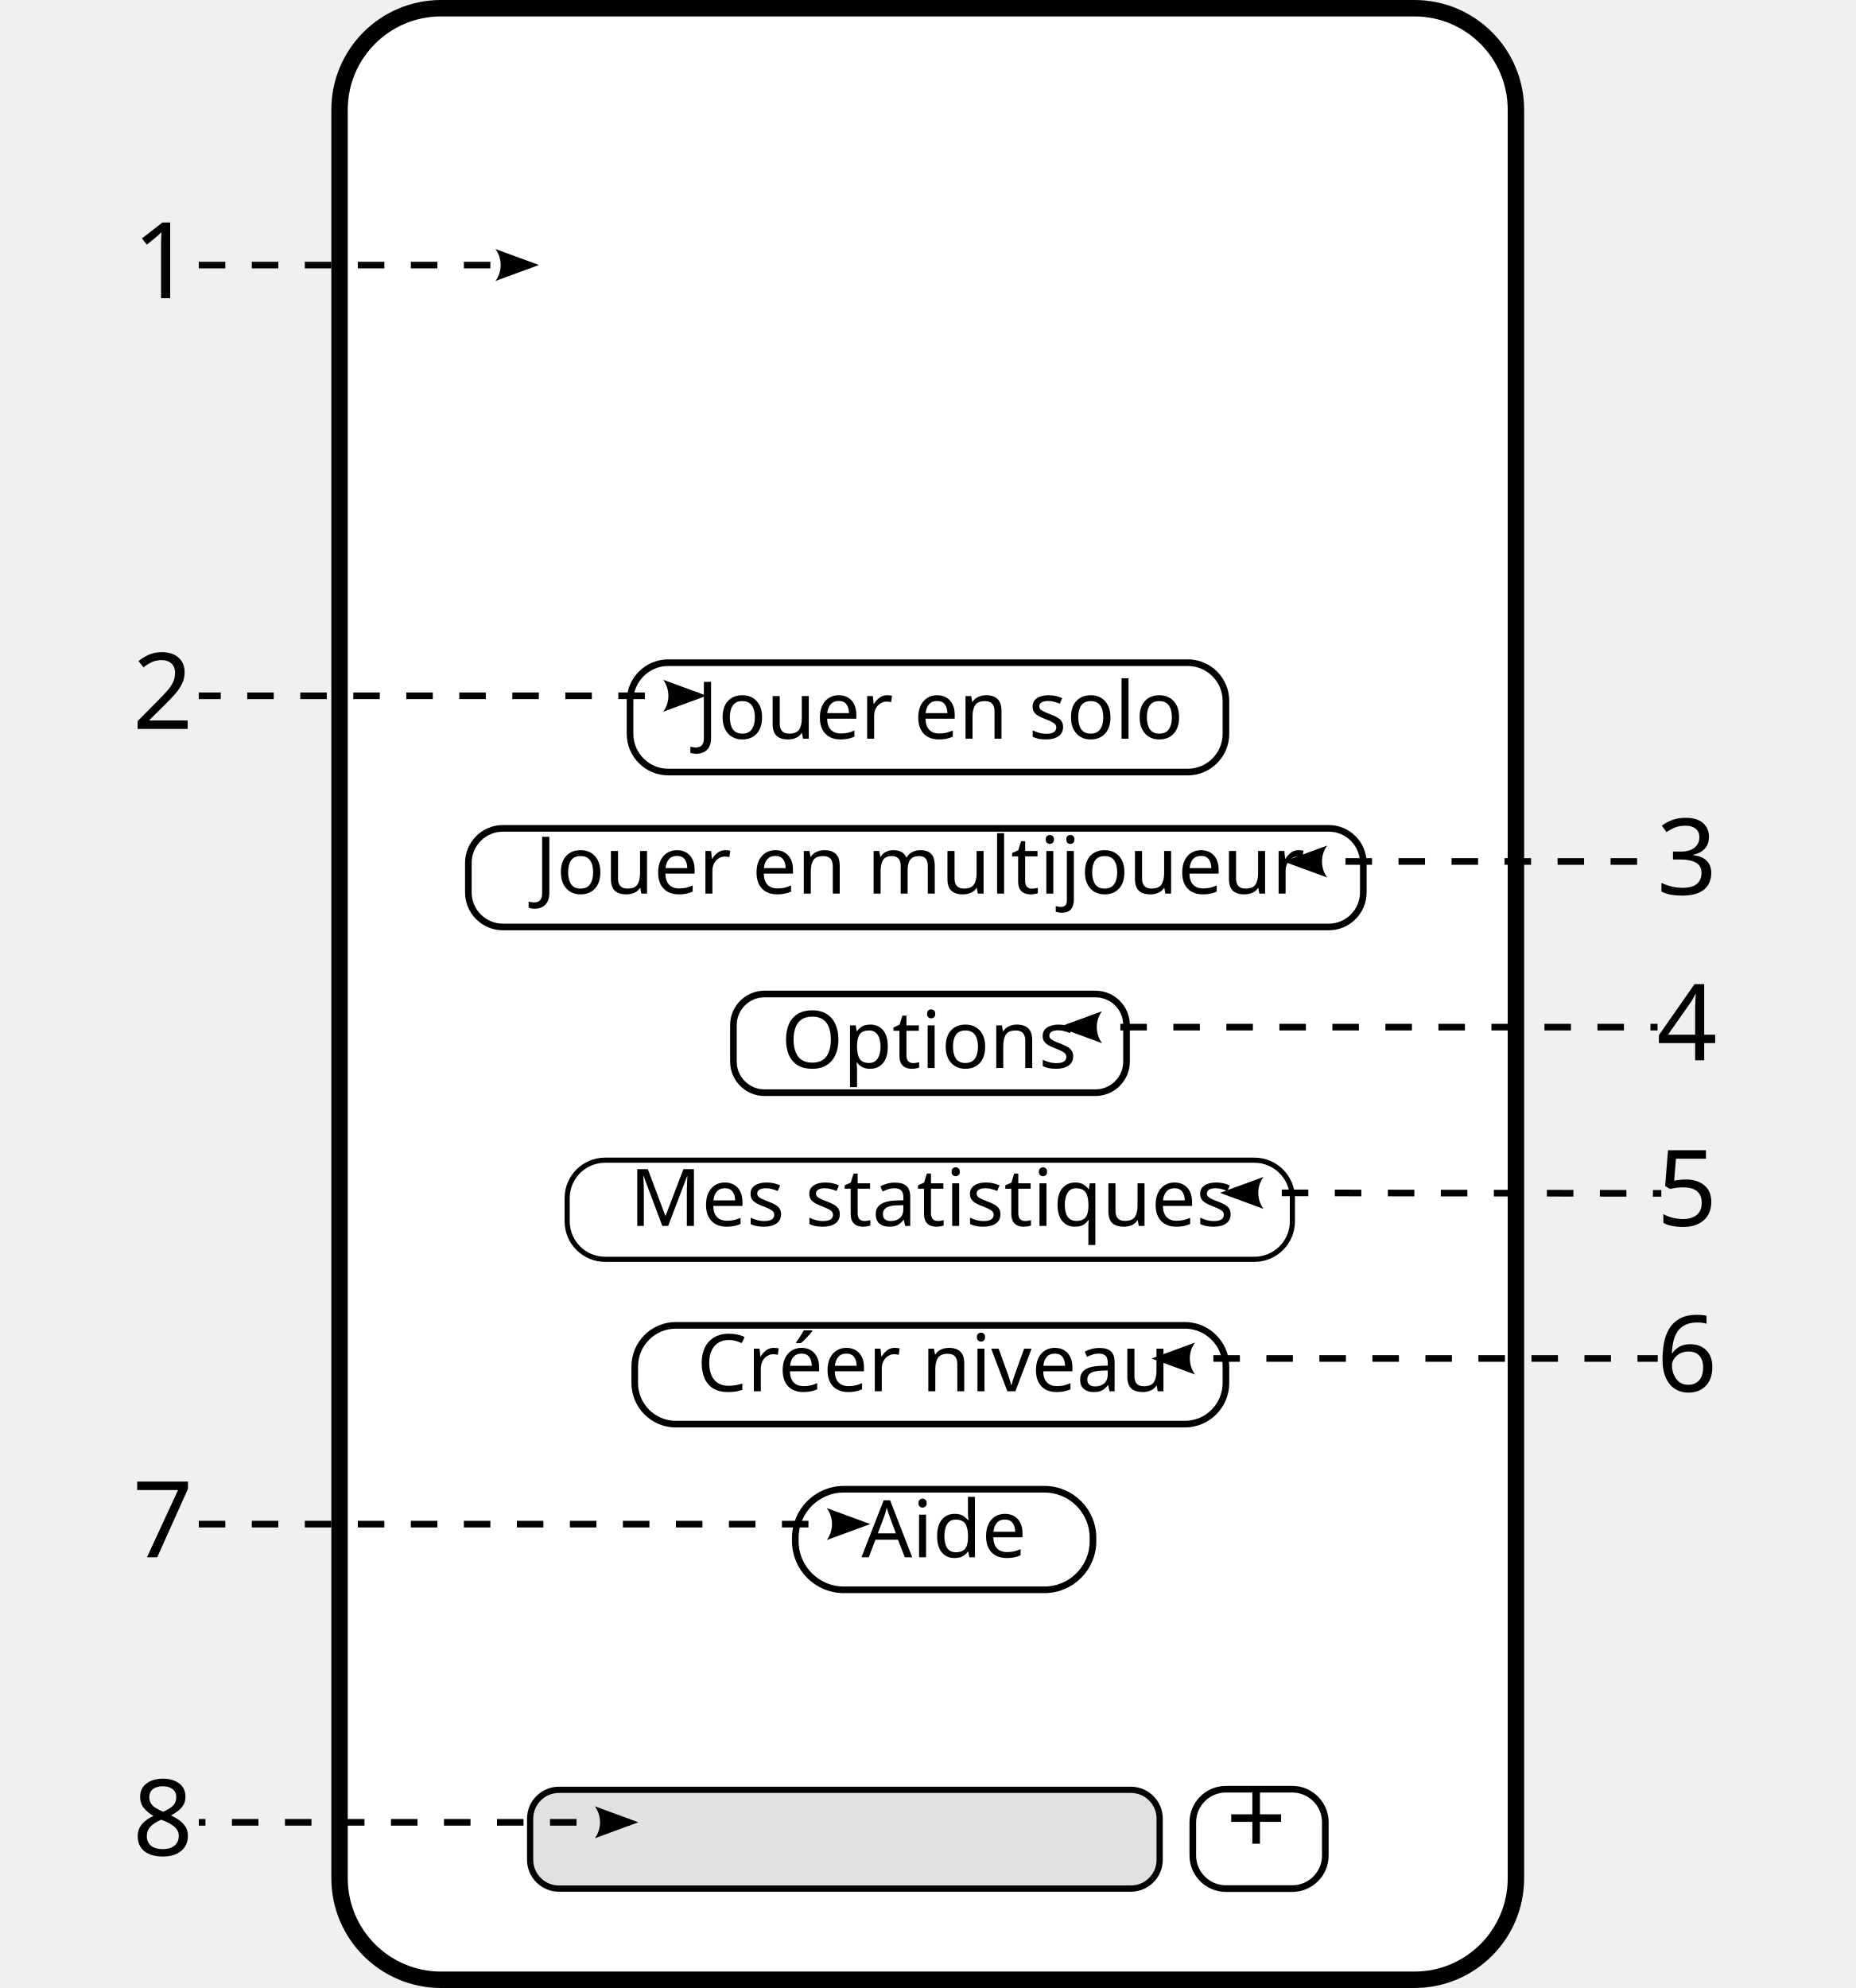
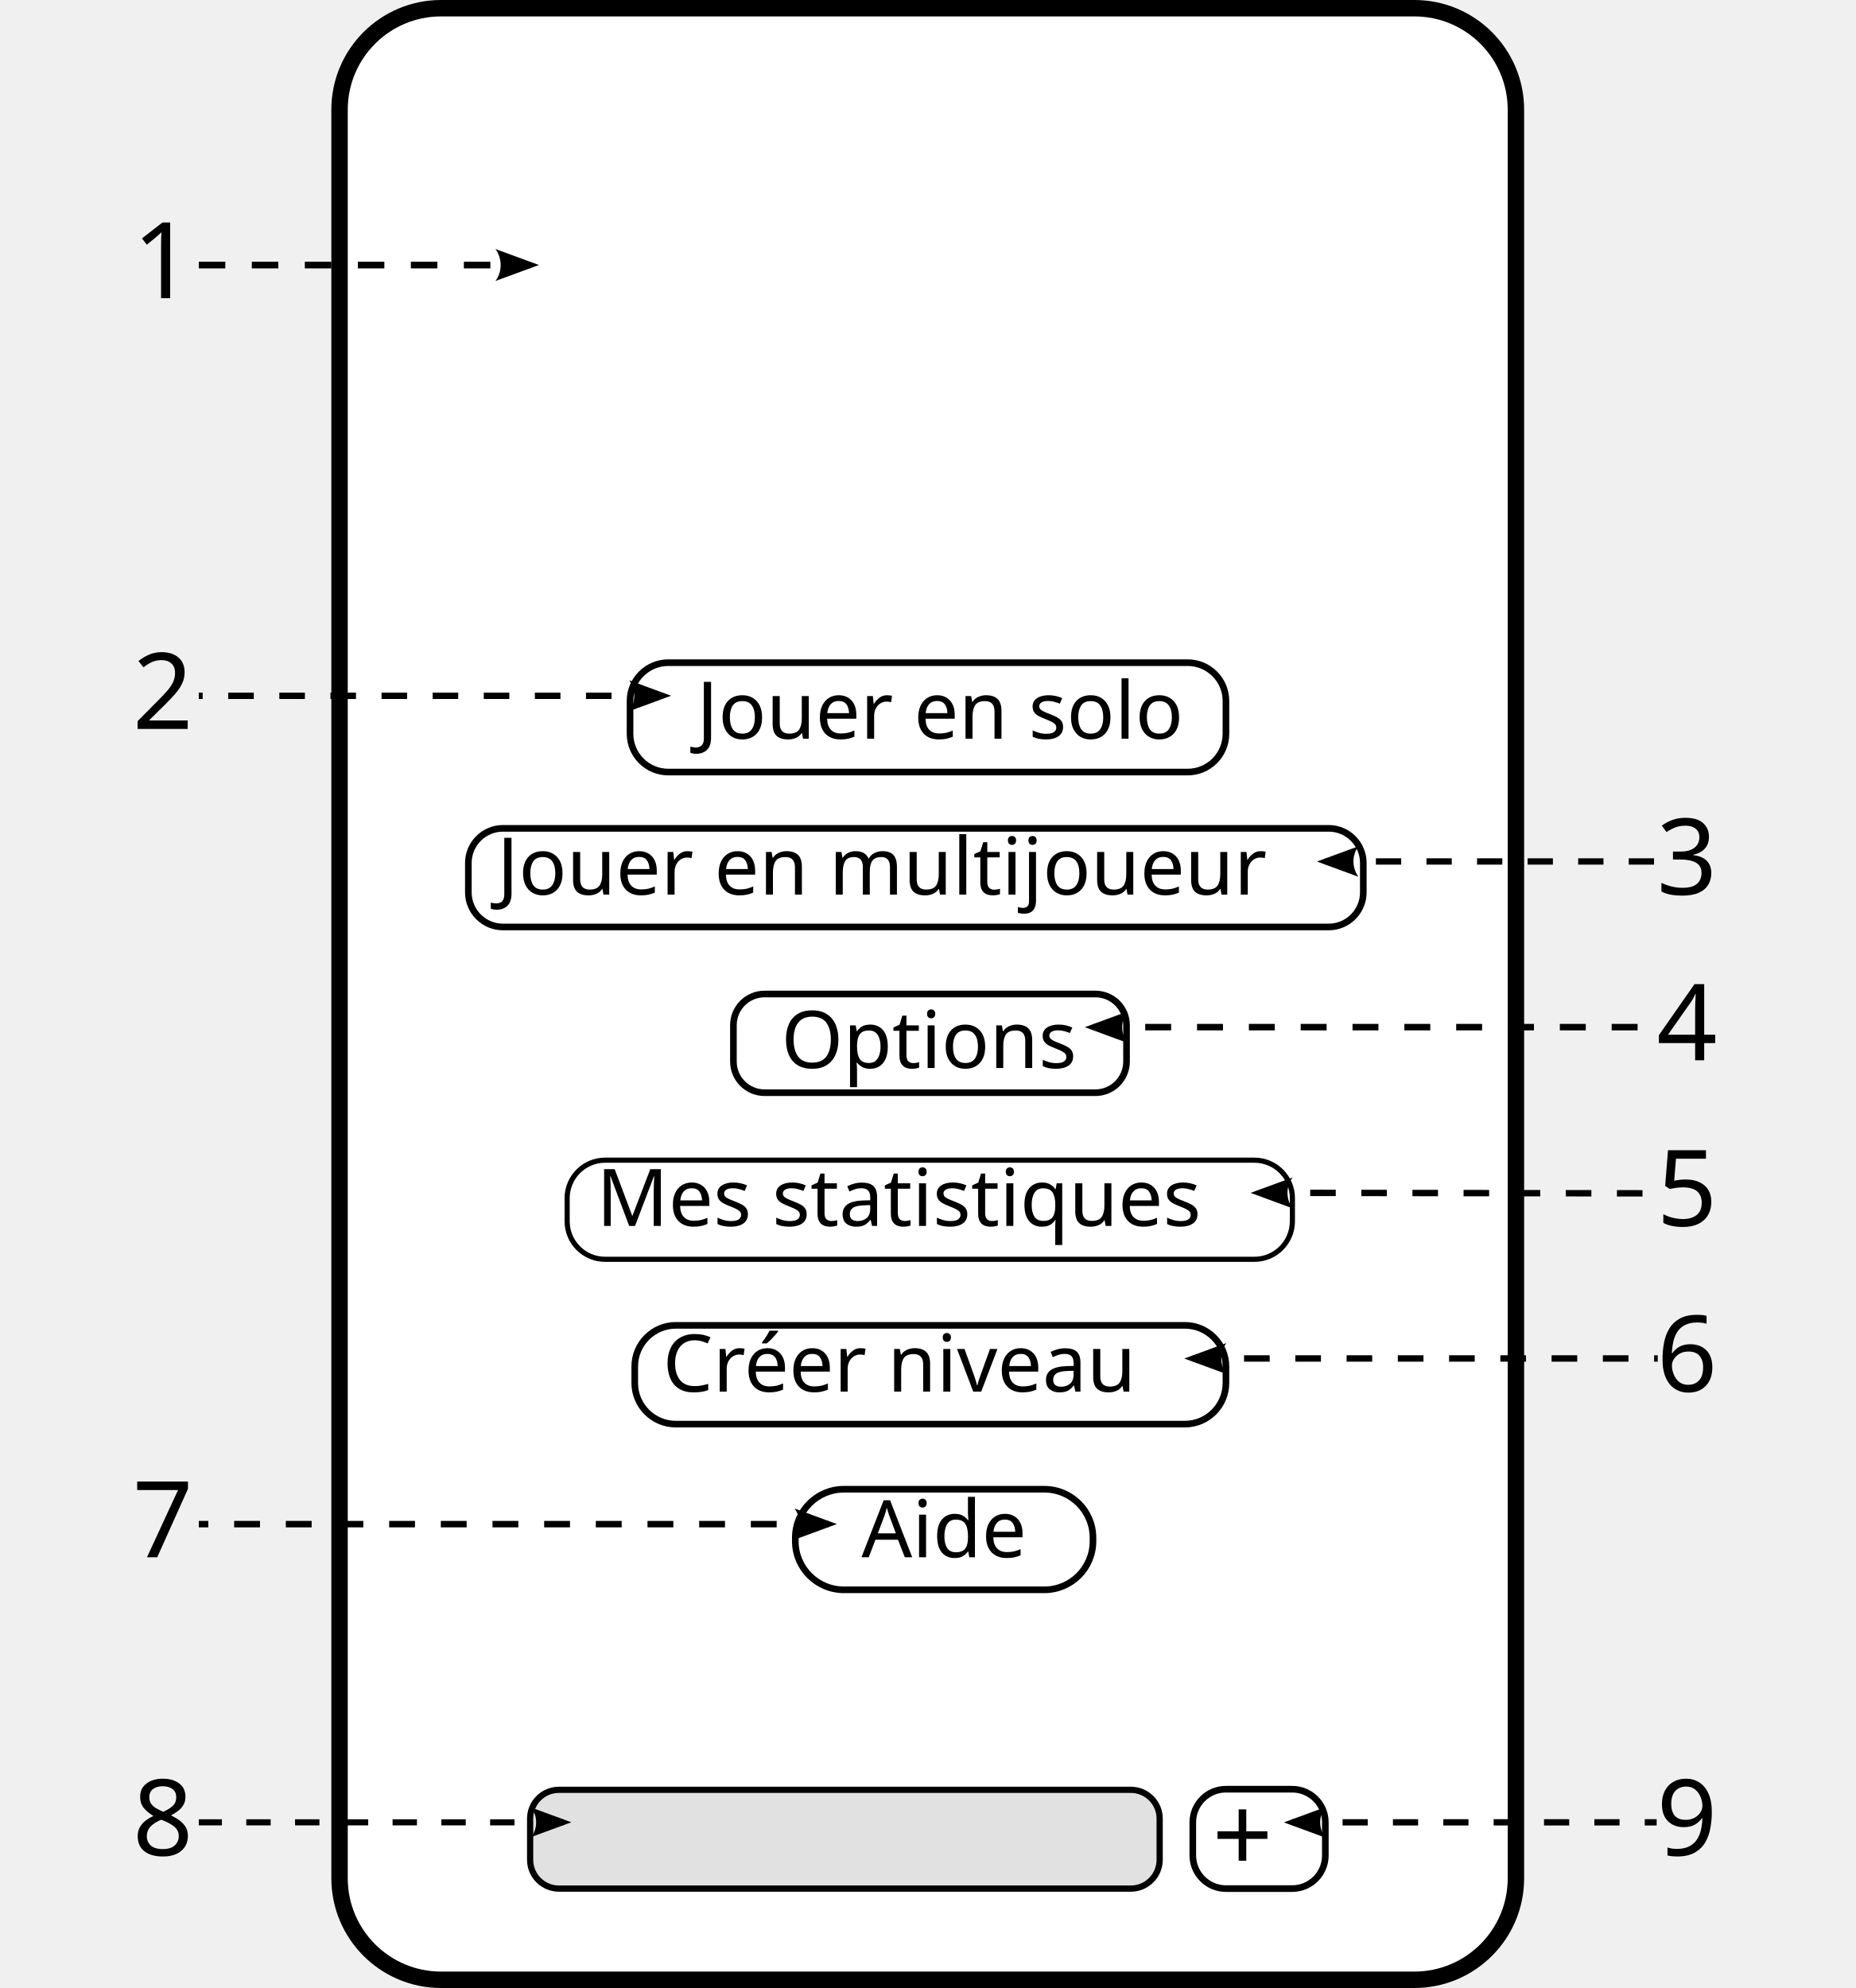
<svg xmlns="http://www.w3.org/2000/svg" version="1.0" width="560" height="600" id="svg2">
  <defs id="defs4">
-     <marker orient="auto" refY="0.0" refX="0.0" id="Arrow2Mend" style="overflow:visible;">
-       <path id="path5368" style="font-size:12.0;fill-rule:evenodd;stroke-width:0.625;stroke-linejoin:round;" d="M 8.719,4.034 L -2.207,0.016 L 8.719,-4.002 C 6.973,-1.63 6.983,1.616 8.719,4.034 z " transform="scale(0.6) rotate(180) translate(0,0)" />
+     <marker refX="0" refY="0" orient="auto" id="Arrow2Mend" style="overflow:visible">
+       <path d="M 8.719,4.034 -2.207,0.016 8.719,-4.002 c -1.745,2.372 -1.735,5.617 -6e-7,8.035 z" transform="scale(-0.6,-0.6)" id="path5368" style="font-size:12px;fill-rule:evenodd;stroke-width:0.625;stroke-linejoin:round" />
    </marker>
    <marker refX="0" refY="0" orient="auto" id="Arrow1Lstart" style="overflow:visible">
-       <path d="M 0,0 L 5,-5 L -12.5,0 L 5,5 L 0,0 z" transform="matrix(0.8,0,0,0.8,10,0)" id="path3852" style="fill-rule:evenodd;stroke:#000000;stroke-width:1pt;marker-start:none" />
+       <path d="M 0,0 5,-5 -12.5,0 5,5 0,0 z" transform="matrix(0.8,0,0,0.8,10,0)" id="path3852" style="fill-rule:evenodd;stroke:#000000;stroke-width:1pt;marker-start:none" />
    </marker>
    <marker refX="0" refY="0" orient="auto" id="Arrow2Mstart" style="overflow:visible">
-       <path d="M 8.719,4.034 L -2.207,0.016 L 8.719,-4.002 C 6.973,-1.63 6.983,1.616 8.719,4.034 L 8.719,4.034 z" transform="scale(0.6,0.6)" id="path3903" style="font-size:12px;fill-rule:evenodd;stroke-width:0.625;stroke-linejoin:round" />
+       <path d="M 8.719,4.034 -2.207,0.016 8.719,-4.002 c -1.745,2.372 -1.735,5.617 -6e-7,8.035 l 0,0 z" transform="scale(0.6,0.6)" id="path3903" style="font-size:12px;fill-rule:evenodd;stroke-width:0.625;stroke-linejoin:round" />
    </marker>
    <marker refX="0" refY="0" orient="auto" id="Arrow2Mstart-8" style="overflow:visible">
-       <path d="M 8.719,4.034 L -2.207,0.016 L 8.719,-4.002 C 6.973,-1.63 6.983,1.616 8.719,4.034 L 8.719,4.034 z" transform="scale(0.6,0.6)" id="path3903-0" style="font-size:12px;fill-rule:evenodd;stroke-width:0.625;stroke-linejoin:round" />
+       <path d="M 8.719,4.034 -2.207,0.016 8.719,-4.002 c -1.745,2.372 -1.735,5.617 -6e-7,8.035 l 0,0 z" transform="scale(0.6,0.6)" id="path3903-0" style="font-size:12px;fill-rule:evenodd;stroke-width:0.625;stroke-linejoin:round" />
    </marker>
  </defs>
-   <g id="layer1" transform="translate(74.85614,-12.01666)">
-     <rect width="355.044" height="595.044" ry="30.646" x="27.622" y="14.494" id="rect2385" style="fill:#ffffff;fill-opacity:1;fill-rule:evenodd;stroke:#000000;stroke-width:4.956;stroke-linecap:butt;stroke-linejoin:miter;stroke-miterlimit:4;stroke-dasharray:none;stroke-opacity:1" />
+   <g transform="translate(74.85614,-12.01666)" id="layer1">
+     <rect width="355.044" height="595.044" ry="30.646" x="27.622" y="14.494" id="rect2385" style="fill:#ffffff;fill-opacity:1;fill-rule:evenodd;stroke:#000000;stroke-width:4.956;stroke-linecap:butt;stroke-linejoin:miter;stroke-miterlimit:4;stroke-opacity:1;stroke-dasharray:none" />
    <text x="120" y="358.076" id="text3842" xml:space="preserve" style="font-size:40px;font-style:normal;font-variant:normal;font-weight:normal;font-stretch:normal;fill:#000000;fill-opacity:1;stroke:none;font-family:Sans;-inkscape-font-specification:Sans">
      <tspan x="120" y="358.076" id="tspan3844" />
    </text>
-     <rect width="179.849" height="33.019" ry="11.553" x="115.295" y="212.017" id="rect2408" style="fill:#ffffff;fill-opacity:1;fill-rule:evenodd;stroke:#000000;stroke-width:2;stroke-linecap:butt;stroke-linejoin:miter;stroke-miterlimit:4;stroke-dasharray:none;stroke-opacity:1" />
+     <rect width="179.849" height="33.019" ry="11.553" x="115.295" y="212.017" id="rect2408" style="fill:#ffffff;fill-opacity:1;fill-rule:evenodd;stroke:#000000;stroke-width:2;stroke-linecap:butt;stroke-linejoin:miter;stroke-miterlimit:4;stroke-opacity:1;stroke-dasharray:none" />
    <text x="135.375" y="234.955" id="text3846" xml:space="preserve" style="font-size:32px;font-style:normal;font-variant:normal;font-weight:normal;font-stretch:normal;fill:#000000;fill-opacity:1;stroke:none;font-family:Utopia;-inkscape-font-specification:Utopia">
      <tspan x="135.375" y="234.955" id="tspan3848" style="font-size:24px">Jouer en solo</tspan>
    </text>
-     <rect width="270.109" height="29.775" ry="10.457" x="66.496" y="262.017" id="rect3188" style="fill:#ffffff;fill-opacity:1;fill-rule:evenodd;stroke:#000000;stroke-width:2;stroke-linecap:butt;stroke-linejoin:miter;stroke-miterlimit:4;stroke-dasharray:none;stroke-opacity:1" />
-     <text x="86.561" y="281.716" id="text3850" xml:space="preserve" style="font-size:28.653px;font-style:normal;font-variant:normal;font-weight:normal;font-stretch:normal;fill:#000000;fill-opacity:1;stroke:none;font-family:Utopia;-inkscape-font-specification:Utopia">
-       <tspan x="86.561" y="281.716" id="tspan3852" style="font-size:24px">Jouer en multijoueur</tspan>
+     <rect width="270.109" height="29.775" ry="10.457" x="66.496" y="262.017" id="rect3188" style="fill:#ffffff;fill-opacity:1;fill-rule:evenodd;stroke:#000000;stroke-width:2;stroke-linecap:butt;stroke-linejoin:miter;stroke-miterlimit:4;stroke-opacity:1;stroke-dasharray:none" />
+     <text x="75.144" y="282.017" id="text3850" xml:space="preserve" style="font-size:28.653px;font-style:normal;font-variant:normal;font-weight:normal;font-stretch:normal;fill:#000000;fill-opacity:1;stroke:none;font-family:Utopia;-inkscape-font-specification:Utopia">
+       <tspan x="75.144" y="282.017" id="tspan3852" style="font-size:24px">Jouer en multijoueur</tspan>
    </text>
-     <rect width="118.648" height="29.789" ry="9.4" x="146.496" y="312.017" id="rect3190" style="fill:#ffffff;fill-opacity:1;fill-rule:evenodd;stroke:#000000;stroke-width:2;stroke-linecap:butt;stroke-linejoin:miter;stroke-miterlimit:4;stroke-dasharray:none;stroke-opacity:1" />
+     <rect width="118.648" height="29.789" ry="9.4" x="146.496" y="312.017" id="rect3190" style="fill:#ffffff;fill-opacity:1;fill-rule:evenodd;stroke:#000000;stroke-width:2;stroke-linecap:butt;stroke-linejoin:miter;stroke-miterlimit:4;stroke-opacity:1;stroke-dasharray:none" />
    <text x="160.901" y="334.356" id="text3854" xml:space="preserve" style="font-size:32px;font-style:normal;font-variant:normal;font-weight:normal;font-stretch:normal;fill:#000000;fill-opacity:1;stroke:none;font-family:Utopia;-inkscape-font-specification:Utopia">
      <tspan x="160.901" y="334.356" id="tspan3856" style="font-size:24px">Options</tspan>
    </text>
-     <rect width="218.887" height="29.918" ry="11.466" x="96.314" y="362.171" id="rect3192" style="fill:#ffffff;fill-opacity:1;fill-rule:evenodd;stroke:#000000;stroke-width:1.548;stroke-linecap:butt;stroke-linejoin:miter;stroke-miterlimit:4;stroke-dasharray:none;stroke-opacity:1" />
-     <text x="115.144" y="382.017" id="text3858" xml:space="preserve" style="font-size:30.217px;font-style:normal;font-variant:normal;font-weight:normal;font-stretch:normal;fill:#000000;fill-opacity:1;stroke:none;font-family:Utopia;-inkscape-font-specification:Utopia">
-       <tspan x="115.144" y="382.017" id="tspan3860" style="font-size:24px">Mes statistiques</tspan>
+     <rect width="218.887" height="29.918" ry="11.466" x="96.314" y="362.171" id="rect3192" style="fill:#ffffff;fill-opacity:1;fill-rule:evenodd;stroke:#000000;stroke-width:1.548;stroke-linecap:butt;stroke-linejoin:miter;stroke-miterlimit:4;stroke-opacity:1;stroke-dasharray:none" />
+     <text x="105.144" y="382.017" id="text3858" xml:space="preserve" style="font-size:30.217px;font-style:normal;font-variant:normal;font-weight:normal;font-stretch:normal;fill:#000000;fill-opacity:1;stroke:none;font-family:Utopia;-inkscape-font-specification:Utopia">
+       <tspan x="105.144" y="382.017" id="tspan3860" style="font-size:24px">Mes statistiques</tspan>
    </text>
-     <rect width="178.428" height="29.823" ry="12.42" x="116.715" y="412.017" id="rect3194" style="fill:#ffffff;fill-opacity:1;fill-rule:evenodd;stroke:#000000;stroke-width:2;stroke-linecap:butt;stroke-linejoin:miter;stroke-miterlimit:4;stroke-dasharray:none;stroke-opacity:1" />
-     <text x="135.45" y="431.922" id="text3862" xml:space="preserve" style="font-size:32px;font-style:normal;font-variant:normal;font-weight:normal;font-stretch:normal;fill:#000000;fill-opacity:1;stroke:none;font-family:Utopia;-inkscape-font-specification:Utopia">
-       <tspan x="135.45" y="431.922" id="tspan3864" style="font-size:24px">Créer niveau</tspan>
+     <rect width="178.428" height="29.823" ry="12.42" x="116.715" y="412.017" id="rect3194" style="fill:#ffffff;fill-opacity:1;fill-rule:evenodd;stroke:#000000;stroke-width:2;stroke-linecap:butt;stroke-linejoin:miter;stroke-miterlimit:4;stroke-opacity:1;stroke-dasharray:none" />
+     <text x="125.144" y="432.017" id="text3862" xml:space="preserve" style="font-size:32px;font-style:normal;font-variant:normal;font-weight:normal;font-stretch:normal;fill:#000000;fill-opacity:1;stroke:none;font-family:Utopia;-inkscape-font-specification:Utopia">
+       <tspan x="125.144" y="432.017" id="tspan3864" style="font-size:24px">Créer niveau</tspan>
    </text>
-     <rect width="89.837" height="30.355" ry="14.658" x="165.179" y="461.484" id="rect3196" style="fill:#ffffff;fill-opacity:1;fill-rule:evenodd;stroke:#000000;stroke-width:2;stroke-linecap:butt;stroke-linejoin:miter;stroke-miterlimit:4;stroke-dasharray:none;stroke-opacity:1" />
+     <rect width="89.837" height="30.355" ry="14.658" x="165.179" y="461.484" id="rect3196" style="fill:#ffffff;fill-opacity:1;fill-rule:evenodd;stroke:#000000;stroke-width:2;stroke-linecap:butt;stroke-linejoin:miter;stroke-miterlimit:4;stroke-opacity:1;stroke-dasharray:none" />
    <text x="185.144" y="482.017" id="text3866" xml:space="preserve" style="font-size:32px;font-style:normal;font-variant:normal;font-weight:normal;font-stretch:normal;fill:#000000;fill-opacity:1;stroke:none;font-family:Utopia;-inkscape-font-specification:Utopia">
      <tspan x="185.144" y="482.017" id="tspan3868" style="font-size:24px">Aide</tspan>
    </text>
    <rect width="190" height="29.812" ry="8.695" x="85.144" y="552.205" id="rect3872" style="fill:#000000;fill-opacity:0.119;stroke:#000000;stroke-width:1.875;stroke-miterlimit:4;stroke-opacity:1;stroke-dasharray:none;stroke-dashoffset:0" />
    <text x="-34.856" y="102.017" id="text5173" xml:space="preserve" style="font-size:32px;font-style:normal;font-variant:normal;font-weight:normal;font-stretch:normal;fill:#000000;fill-opacity:1;stroke:none;font-family:Utopia;-inkscape-font-specification:Utopia">
      <tspan x="-34.856" y="102.017" id="tspan5175">1</tspan>
    </text>
    <text x="-34.856" y="232.017" id="text5177" xml:space="preserve" style="font-size:32px;font-style:normal;font-variant:normal;font-weight:normal;font-stretch:normal;fill:#000000;fill-opacity:1;stroke:none;font-family:Utopia;-inkscape-font-specification:Utopia">
      <tspan x="-34.856" y="232.017" id="tspan5179">2</tspan>
    </text>
    <text x="425.144" y="282.017" id="text3218" xml:space="preserve" style="font-size:32px;font-style:normal;font-variant:normal;font-weight:normal;font-stretch:normal;fill:#000000;fill-opacity:1;stroke:none;font-family:Utopia;-inkscape-font-specification:Utopia">
      <tspan x="425.144" y="282.017" id="tspan3220">3</tspan>
    </text>
    <text x="425.144" y="332.017" id="text3222" xml:space="preserve" style="font-size:32px;font-style:normal;font-variant:normal;font-weight:normal;font-stretch:normal;fill:#000000;fill-opacity:1;stroke:none;font-family:Utopia;-inkscape-font-specification:Utopia">
      <tspan x="425.144" y="332.017" id="tspan3224">4</tspan>
    </text>
    <text x="425.144" y="382.017" id="text3226" xml:space="preserve" style="font-size:32px;font-style:normal;font-variant:normal;font-weight:normal;font-stretch:normal;fill:#000000;fill-opacity:1;stroke:none;font-family:Utopia;-inkscape-font-specification:Utopia">
      <tspan x="425.144" y="382.017" id="tspan3230">5</tspan>
    </text>
    <text x="425.144" y="432.017" id="text3234" xml:space="preserve" style="font-size:32px;font-style:normal;font-variant:normal;font-weight:normal;font-stretch:normal;fill:#000000;fill-opacity:1;stroke:none;font-family:Utopia;-inkscape-font-specification:Utopia">
      <tspan x="425.144" y="432.017" id="tspan3236">6</tspan>
    </text>
    <text x="-34.856" y="482.017" id="text3238" xml:space="preserve" style="font-size:32px;font-style:normal;font-variant:normal;font-weight:normal;font-stretch:normal;fill:#000000;fill-opacity:1;stroke:none;font-family:Utopia;-inkscape-font-specification:Utopia">
      <tspan x="-34.856" y="482.017" id="tspan3240">7</tspan>
    </text>
    <text x="-34.856" y="572.017" id="text3242" xml:space="preserve" style="font-size:32px;font-style:normal;font-variant:normal;font-weight:normal;font-stretch:normal;fill:#000000;fill-opacity:1;stroke:none;font-family:Utopia;-inkscape-font-specification:Utopia">
      <tspan x="-34.856" y="572.017" id="tspan3244">8</tspan>
    </text>
-     <path d="M 315.236,272.017 L 425.144,272.017" id="path4479" style="fill:none;stroke:#000000;stroke-width:2;stroke-linecap:butt;stroke-linejoin:miter;marker-start:url(#Arrow2Mstart);stroke-miterlimit:4;stroke-dasharray:8,8;stroke-dashoffset:0;stroke-opacity:1" />
-     <path d="M 247.274,322.017 L 425.407,322.017" id="path4689" style="fill:none;stroke:#000000;stroke-width:2;stroke-linecap:butt;stroke-linejoin:miter;marker-start:url(#Arrow2Mstart-8);stroke-miterlimit:4;stroke-dasharray:8,8;stroke-dashoffset:0;stroke-opacity:1" />
-     <path d="M 275.351,422.017 L 425.467,422.017" id="path4877" style="fill:none;stroke:#000000;stroke-width:2;stroke-linecap:butt;stroke-linejoin:miter;marker-start:url(#Arrow2Mstart-8);stroke-miterlimit:4;stroke-dasharray:8,8;stroke-dashoffset:0;stroke-opacity:1" />
-     <path d="M 296.007,372.019 L 426.545,372.183" id="path5067" style="fill:none;stroke:#000000;stroke-width:2;stroke-linecap:butt;stroke-linejoin:miter;marker-start:url(#Arrow2Mstart-8);stroke-miterlimit:4;stroke-dasharray:8,8;stroke-dashoffset:0;stroke-opacity:1" />
-     <path style="fill:none;fill-rule:evenodd;stroke:#000000;stroke-width:2;stroke-linecap:butt;stroke-linejoin:miter;marker-start:url(#Arrow2Mstart);stroke-miterlimit:4;stroke-dasharray:8, 8;stroke-dashoffset:0;stroke-opacity:1" d="M 135.768,222.017 L -14.856,222.017" id="path3222" />
-     <path style="fill:none;fill-rule:evenodd;stroke:#000000;stroke-width:2;stroke-linecap:butt;stroke-linejoin:miter;stroke-opacity:1;stroke-miterlimit:4;stroke-dasharray:8, 8;stroke-dashoffset:0;marker-start:url(#Arrow2Mstart)" d="M 260,460 L 60,460" id="path3751" transform="translate(-74.85614,12.01666)" />
-     <path style="fill:none;fill-rule:evenodd;stroke:#000000;stroke-width:2;stroke-linecap:butt;stroke-linejoin:miter;stroke-opacity:1;stroke-miterlimit:4;stroke-dasharray:8, 8;stroke-dashoffset:0;marker-start:url(#Arrow2Mstart)" d="M 190,550 L 60,550" id="path3753" transform="translate(-74.85614,12.01666)" />
-     <path style="fill:none;fill-rule:evenodd;stroke:#000000;stroke-width:2;stroke-linecap:butt;stroke-linejoin:miter;stroke-opacity:1;stroke-miterlimit:4;stroke-dasharray:8, 8;stroke-dashoffset:0;marker-start:none;marker-end:url(#Arrow2Mend)" d="M 60,80 L 160,80" id="path3755" transform="translate(-74.85614,12.01666)" />
-     <rect style="fill:#ffffff;fill-opacity:1;stroke:#000000;stroke-width:2;stroke-miterlimit:4;stroke-opacity:1;stroke-dasharray:none;stroke-dashoffset:0" id="rect2867" width="40" height="30" x="285.144" y="552.017" ry="10" />
-     <text xml:space="preserve" style="font-size:32px;font-style:normal;font-variant:normal;font-weight:normal;font-stretch:normal;fill:#000000;fill-opacity:1;stroke:none;font-family:Utopia;-inkscape-font-specification:Utopia" x="295.144" y="572.017" id="text2869">
-       <tspan id="tspan2871" x="295.144" y="572.017">+</tspan>
+     <path d="m 325.144,272.017 100,0" id="path4479" style="fill:none;stroke:#000000;stroke-width:1.908;stroke-linecap:butt;stroke-linejoin:miter;stroke-miterlimit:4;stroke-opacity:1;stroke-dasharray:7.631, 7.631;stroke-dashoffset:0;marker-start:url(#Arrow2Mstart)" />
+     <path d="m 255.144,322.017 170.263,0" id="path4689" style="fill:none;stroke:#000000;stroke-width:1.955;stroke-linecap:butt;stroke-linejoin:miter;stroke-miterlimit:4;stroke-opacity:1;stroke-dasharray:7.821, 7.821;stroke-dashoffset:0;marker-start:url(#Arrow2Mstart-8)" />
+     <path d="m 285.144,422.017 140.323,0" id="path4877" style="fill:none;stroke:#000000;stroke-width:1.934;stroke-linecap:butt;stroke-linejoin:miter;stroke-miterlimit:4;stroke-opacity:1;stroke-dasharray:7.735, 7.735;stroke-dashoffset:0;marker-start:url(#Arrow2Mstart-8)" />
+     <path d="m 305.144,372.019 121.401,0.164" id="path5067" style="fill:none;stroke:#000000;stroke-width:1.929;stroke-linecap:butt;stroke-linejoin:miter;stroke-miterlimit:4;stroke-opacity:1;stroke-dasharray:7.715, 7.715;stroke-dashoffset:0;marker-start:url(#Arrow2Mstart-8)" />
+     <path d="m 125.144,222.017 -140,0" id="path3222" style="fill:none;stroke:#000000;stroke-width:1.928;stroke-linecap:butt;stroke-linejoin:miter;stroke-miterlimit:4;stroke-opacity:1;stroke-dasharray:7.713, 7.713;stroke-dashoffset:0;marker-start:url(#Arrow2Mstart)" />
+     <path d="m 175.144,472.017 -190,0" id="path3751" style="fill:none;stroke:#000000;stroke-width:1.949;stroke-linecap:butt;stroke-linejoin:miter;stroke-miterlimit:4;stroke-opacity:1;stroke-dasharray:7.797, 7.797;stroke-dashoffset:0;marker-start:url(#Arrow2Mstart)" />
+     <path d="m 95.144,562.017 -110,0" id="path3753" style="fill:none;stroke:#000000;stroke-width:1.84;stroke-linecap:butt;stroke-linejoin:miter;stroke-miterlimit:4;stroke-opacity:1;stroke-dasharray:7.359, 7.359;stroke-dashoffset:0;marker-start:url(#Arrow2Mstart)" />
+     <path d="m 60,80 100,0" transform="translate(-74.85614,12.01666)" id="path3755" style="fill:none;stroke:#000000;stroke-width:2;stroke-linecap:butt;stroke-linejoin:miter;stroke-miterlimit:4;stroke-opacity:1;stroke-dasharray:8, 8;stroke-dashoffset:0;marker-start:none;marker-end:url(#Arrow2Mend)" />
+     <rect width="40" height="30" ry="10" x="285.144" y="552.017" id="rect2867" style="fill:#ffffff;fill-opacity:1;stroke:#000000;stroke-width:2;stroke-miterlimit:4;stroke-opacity:1;stroke-dasharray:none;stroke-dashoffset:0" />
+     <text x="291.016" y="577.155" id="text2869" xml:space="preserve" style="font-size:32px;font-style:normal;font-variant:normal;font-weight:normal;font-stretch:normal;fill:#000000;fill-opacity:1;stroke:none;font-family:Utopia;-inkscape-font-specification:Utopia">
+       <tspan x="291.016" y="577.155" id="tspan2871">+</tspan>
+     </text>
+     <path d="m 390,550 110,0 0,0 0,0" transform="translate(-74.85614,12.01666)" id="path3048" style="fill:none;stroke:#000000;stroke-width:1.9;stroke-linecap:butt;stroke-linejoin:miter;stroke-miterlimit:4;stroke-opacity:1;stroke-dasharray:7.6, 7.6;stroke-dashoffset:0;marker-start:url(#Arrow2Mstart)" />
+     <text x="425.144" y="572.017" id="text4030" xml:space="preserve" style="font-size:32px;font-style:normal;font-weight:normal;line-height:125%;letter-spacing:0px;word-spacing:0px;fill:#000000;fill-opacity:1;stroke:none;font-family:Sans">
+       <tspan x="425.144" y="572.017" id="tspan4032" style="font-size:32px">9</tspan>
    </text>
  </g>
</svg>
